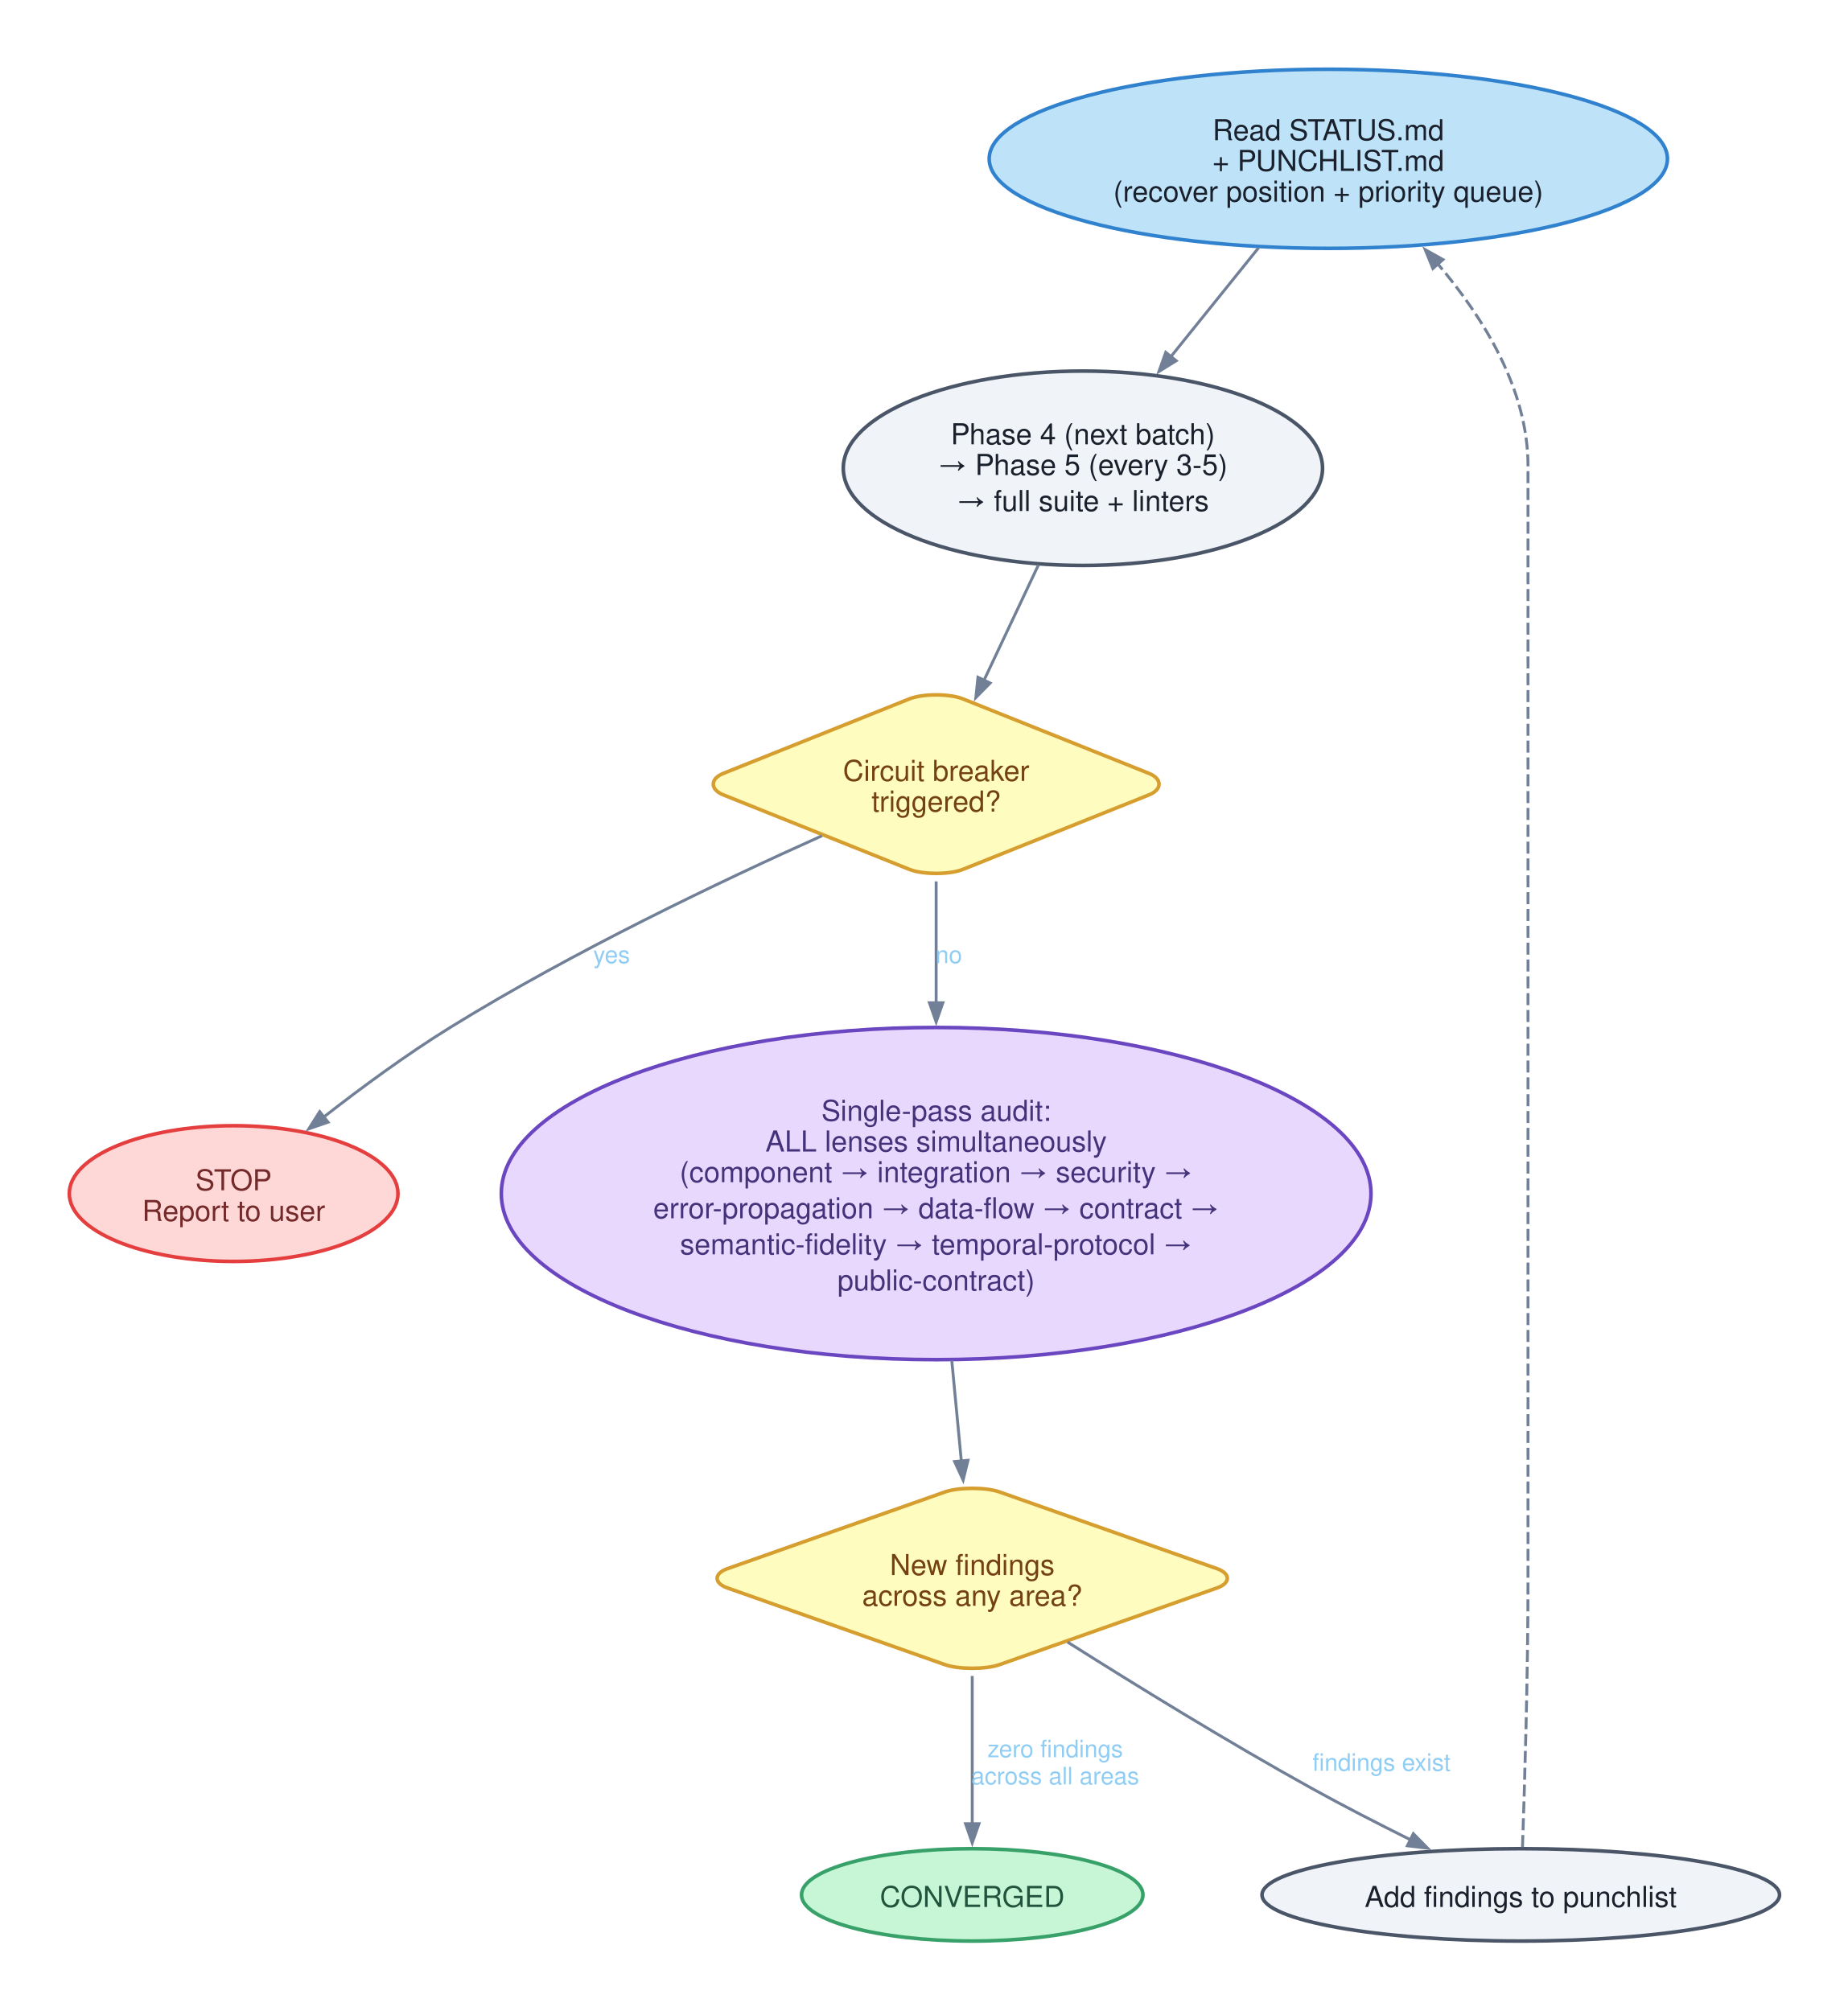
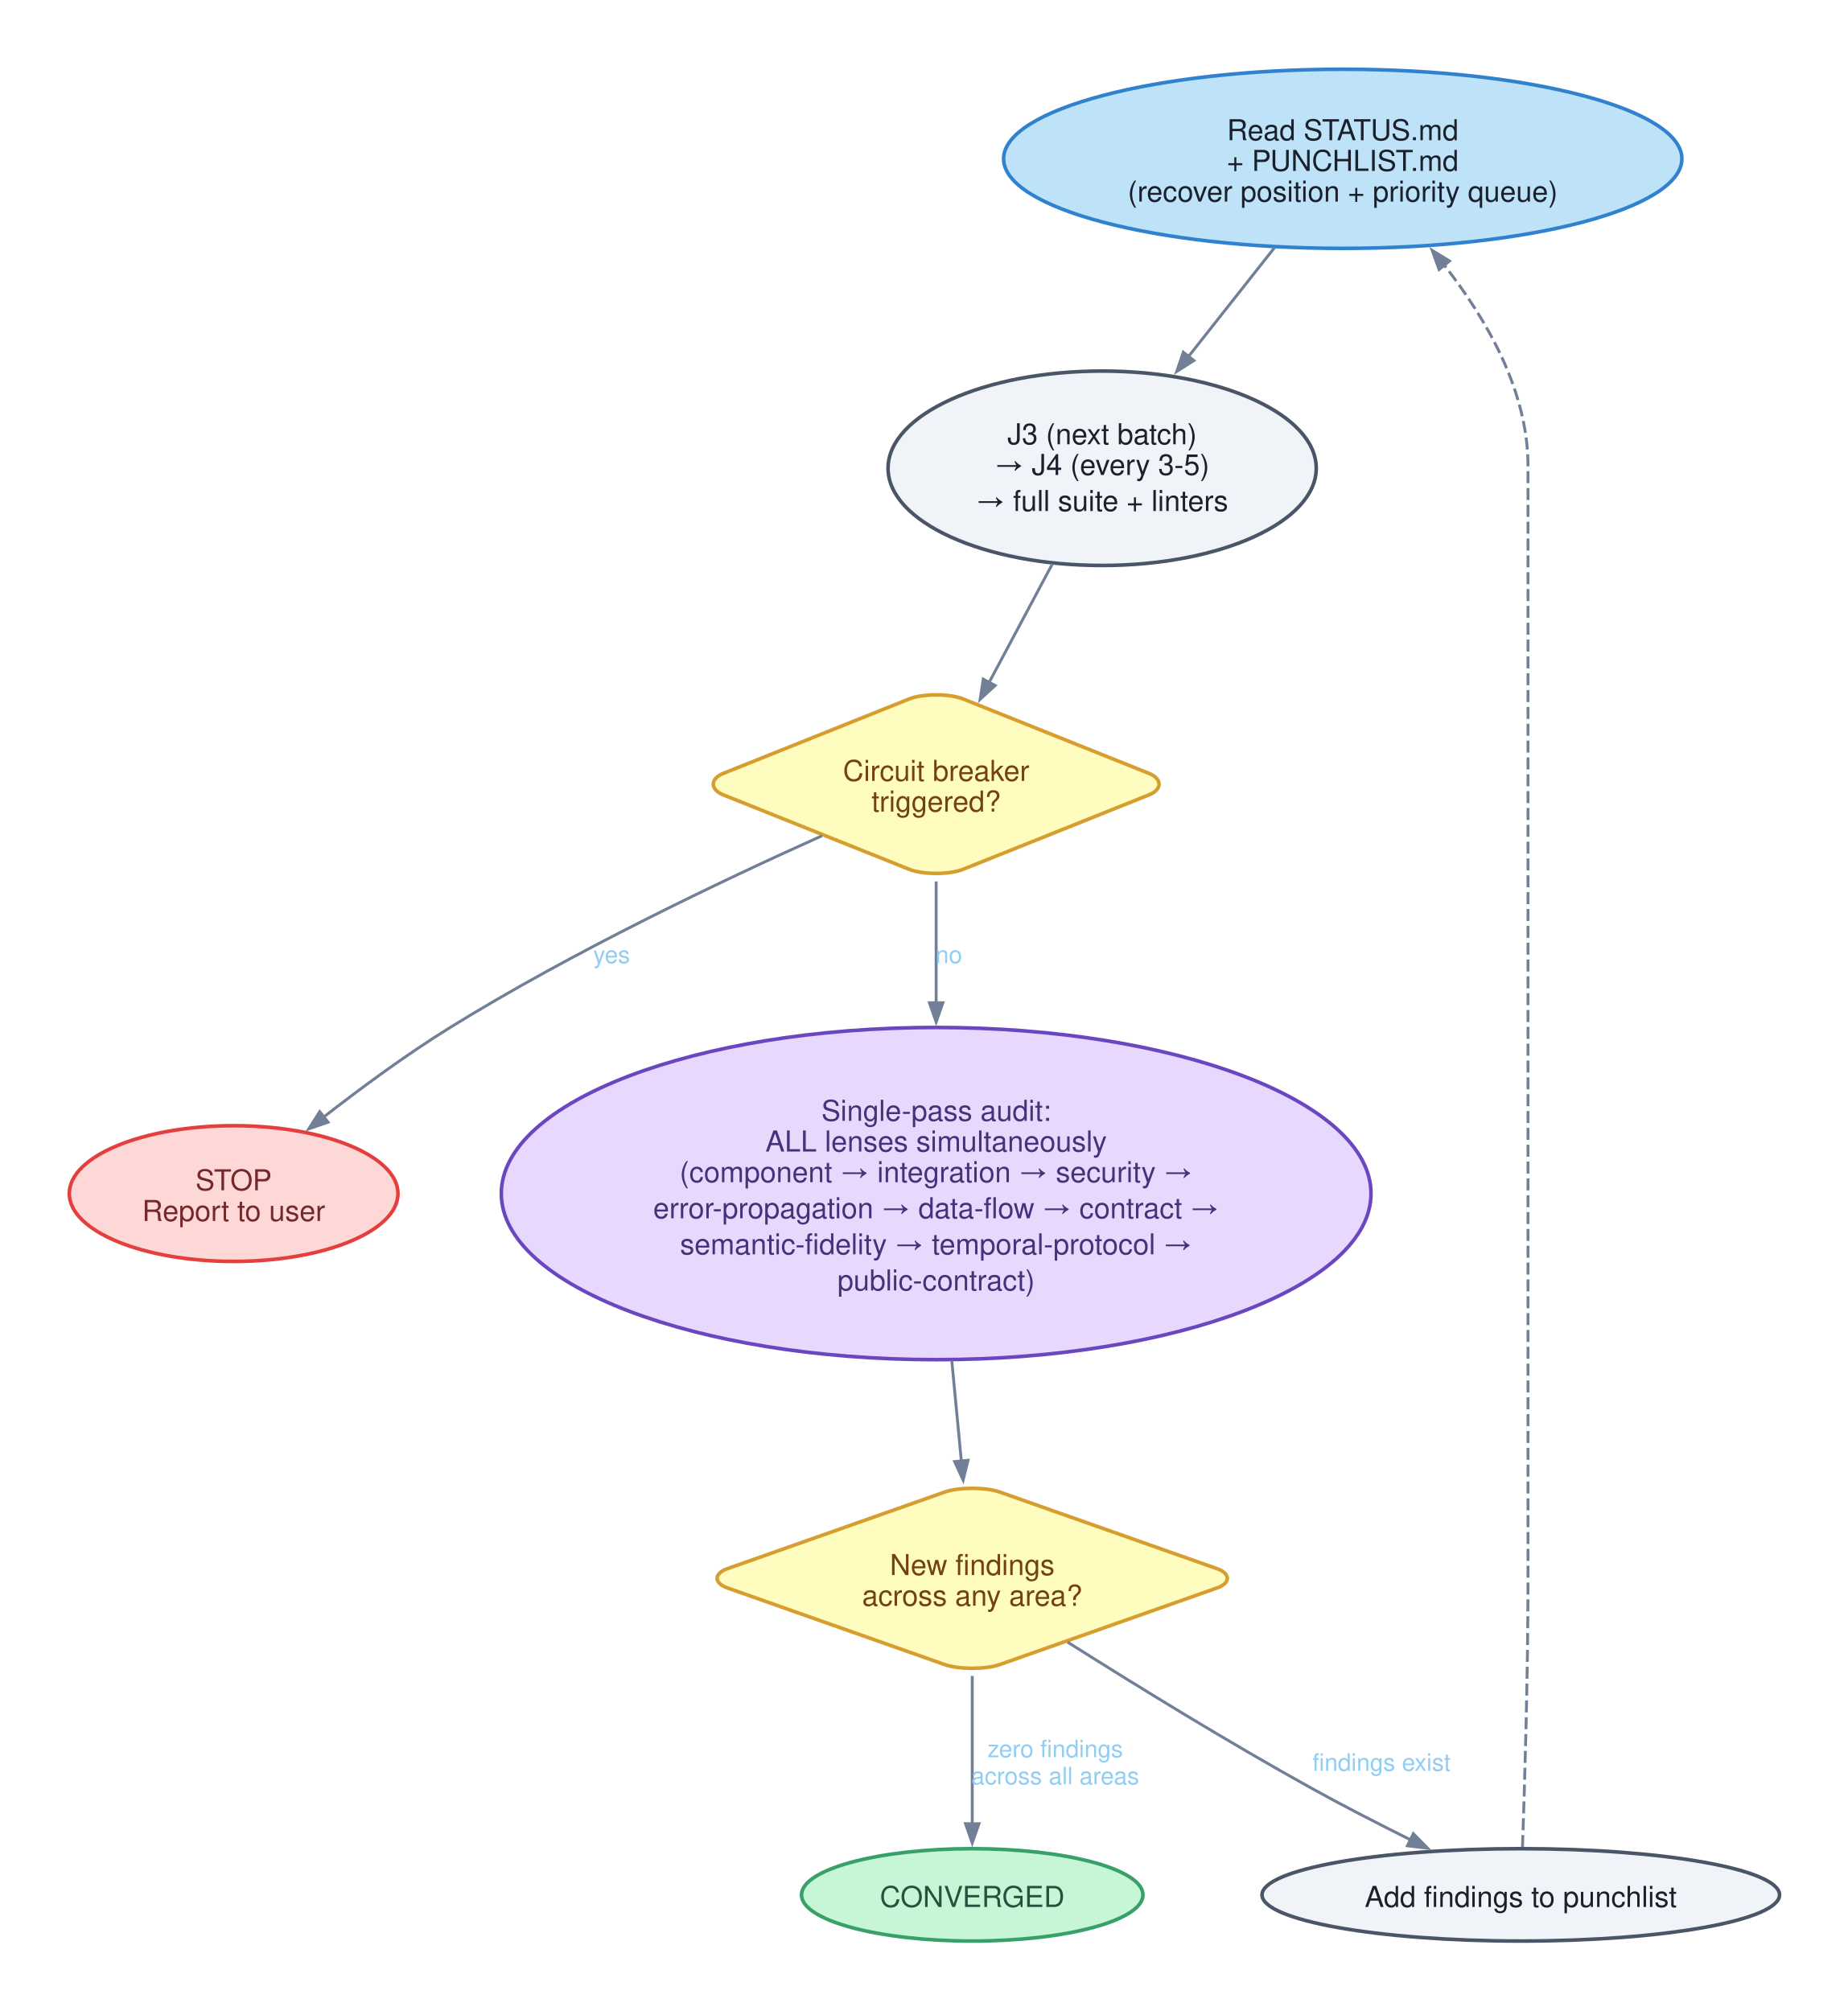
<svg xmlns="http://www.w3.org/2000/svg" width="768pt" height="836pt" viewBox="0.00 0.00 768.00 836.00">
  <g id="graph0" class="graph" transform="scale(1 1) rotate(0) translate(28.8 806.92)">
    <g id="node1" class="node">
-       <ellipse fill="#bee3f8" stroke="#3182ce" stroke-width="1.5" cx="523.31" cy="-740.9" rx="140.96" ry="37.23" />
-       <text xml:space="preserve" text-anchor="middle" x="523.31" y="-748.62" font-family="Helvetica,sans-Serif" font-size="12.00" fill="#1a202c">Read STATUS.md</text>
-       <text xml:space="preserve" text-anchor="middle" x="523.31" y="-735.87" font-family="Helvetica,sans-Serif" font-size="12.00" fill="#1a202c">+ PUNCHLIST.md</text>
-       <text xml:space="preserve" text-anchor="middle" x="523.31" y="-723.12" font-family="Helvetica,sans-Serif" font-size="12.00" fill="#1a202c">(recover position + priority queue)</text>
+       <ellipse fill="#bee3f8" stroke="#3182ce" stroke-width="1.5" cx="529.31" cy="-740.9" rx="140.96" ry="37.23" />
+       <text xml:space="preserve" text-anchor="middle" x="529.31" y="-748.62" font-family="Helvetica,sans-Serif" font-size="12.00" fill="#1a202c">Read STATUS.md</text>
+       <text xml:space="preserve" text-anchor="middle" x="529.31" y="-735.87" font-family="Helvetica,sans-Serif" font-size="12.00" fill="#1a202c">+ PUNCHLIST.md</text>
+       <text xml:space="preserve" text-anchor="middle" x="529.31" y="-723.12" font-family="Helvetica,sans-Serif" font-size="12.00" fill="#1a202c">(recover position + priority queue)</text>
    </g>
    <g id="node2" class="node">
-       <ellipse fill="#f0f4f8" stroke="#4a5568" stroke-width="1.5" cx="421.31" cy="-612.26" rx="99.6" ry="40.41" />
-       <text xml:space="preserve" text-anchor="middle" x="421.31" y="-622.23" font-family="Helvetica,sans-Serif" font-size="12.00" fill="#1a202c">Phase 4 (next batch)</text>
-       <text xml:space="preserve" text-anchor="middle" x="421.31" y="-609.48" font-family="Helvetica,sans-Serif" font-size="12.00" fill="#1a202c">→ Phase 5 (every 3-5)</text>
-       <text xml:space="preserve" text-anchor="middle" x="421.31" y="-594.48" font-family="Helvetica,sans-Serif" font-size="12.00" fill="#1a202c">→ full suite + linters</text>
+       <ellipse fill="#f0f4f8" stroke="#4a5568" stroke-width="1.5" cx="429.31" cy="-612.26" rx="88.99" ry="40.41" />
+       <text xml:space="preserve" text-anchor="middle" x="429.31" y="-622.23" font-family="Helvetica,sans-Serif" font-size="12.00" fill="#1a202c">J3 (next batch)</text>
+       <text xml:space="preserve" text-anchor="middle" x="429.31" y="-609.48" font-family="Helvetica,sans-Serif" font-size="12.00" fill="#1a202c">→ J4 (every 3-5)</text>
+       <text xml:space="preserve" text-anchor="middle" x="429.31" y="-594.48" font-family="Helvetica,sans-Serif" font-size="12.00" fill="#1a202c">→ full suite + linters</text>
    </g>
    <g id="edge1" class="edge">
-       <path fill="none" stroke="#718096" stroke-width="1.2" d="M494.35,-703.94C483.02,-689.87 469.88,-673.56 457.9,-658.69" />
-       <polygon fill="#718096" stroke="#718096" stroke-width="1.2" points="460.1,-656.95 452.9,-652.48 455.74,-660.46 460.1,-656.95" />
+       <path fill="none" stroke="#718096" stroke-width="1.2" d="M500.92,-703.94C489.81,-689.87 476.93,-673.56 465.18,-658.69" />
+       <polygon fill="#718096" stroke="#718096" stroke-width="1.2" points="467.44,-657.03 460.29,-652.49 463.05,-660.5 467.44,-657.03" />
    </g>
    <g id="node3" class="node">
      <path fill="#fefcbf" stroke="#d69e2e" stroke-width="1.5" d="M349.17,-516.38C349.17,-516.38 271.85,-485.41 271.85,-485.41 266.28,-483.18 266.28,-478.71 271.85,-476.48 271.85,-476.48 349.17,-445.51 349.17,-445.51 354.74,-443.28 365.88,-443.28 371.45,-445.51 371.45,-445.51 448.77,-476.48 448.77,-476.48 454.34,-478.71 454.34,-483.18 448.77,-485.41 448.77,-485.41 371.45,-516.38 371.45,-516.38 365.88,-518.61 354.74,-518.61 349.17,-516.38" />
      <text xml:space="preserve" text-anchor="middle" x="360.31" y="-482.29" font-family="Helvetica,sans-Serif" font-size="12.00" fill="#744210">Circuit breaker</text>
      <text xml:space="preserve" text-anchor="middle" x="360.31" y="-469.54" font-family="Helvetica,sans-Serif" font-size="12.00" fill="#744210">triggered?</text>
    </g>
    <g id="edge2" class="edge">
-       <path fill="none" stroke="#718096" stroke-width="1.2" d="M402.84,-572.11C395.69,-556.94 387.48,-539.55 380.2,-524.12" />
-       <polygon fill="#718096" stroke="#718096" stroke-width="1.2" points="382.75,-522.97 376.81,-516.93 377.69,-525.36 382.75,-522.97" />
+       <path fill="none" stroke="#718096" stroke-width="1.2" d="M408.6,-572.46C400.3,-556.89 390.71,-538.93 382.28,-523.13" />
+       <polygon fill="#718096" stroke="#718096" stroke-width="1.2" points="384.83,-521.95 378.59,-516.21 379.89,-524.58 384.83,-521.95" />
    </g>
    <g id="node4" class="node">
      <ellipse fill="#fed7d7" stroke="#e53e3e" stroke-width="1.5" cx="68.31" cy="-310.74" rx="68.31" ry="28.21" />
      <text xml:space="preserve" text-anchor="middle" x="68.31" y="-312.09" font-family="Helvetica,sans-Serif" font-size="12.00" fill="#742a2a">STOP</text>
      <text xml:space="preserve" text-anchor="middle" x="68.31" y="-299.34" font-family="Helvetica,sans-Serif" font-size="12.00" fill="#742a2a">Report to user</text>
    </g>
    <g id="edge3" class="edge">
      <path fill="none" stroke="#718096" stroke-width="1.2" d="M312.85,-459.47C271.04,-440.72 209.08,-411.19 158.31,-379.79 140.27,-368.64 121.39,-354.74 105.6,-342.43" />
      <polygon fill="#718096" stroke="#718096" stroke-width="1.2" points="107.56,-340.41 99.55,-337.65 104.09,-344.8 107.56,-340.41" />
      <text xml:space="preserve" text-anchor="middle" x="225.43" y="-406.54" font-family="Helvetica,sans-Serif" font-size="10.00" fill="#90cdf4">yes</text>
    </g>
    <g id="node5" class="node">
      <ellipse fill="#e9d8fd" stroke="#6b46c1" stroke-width="1.5" cx="360.31" cy="-310.74" rx="180.74" ry="69.05" />
      <text xml:space="preserve" text-anchor="middle" x="360.31" y="-340.97" font-family="Helvetica,sans-Serif" font-size="12.00" fill="#44337a">Single-pass audit:</text>
      <text xml:space="preserve" text-anchor="middle" x="360.31" y="-328.22" font-family="Helvetica,sans-Serif" font-size="12.00" fill="#44337a">ALL lenses simultaneously</text>
      <text xml:space="preserve" text-anchor="middle" x="360.31" y="-315.47" font-family="Helvetica,sans-Serif" font-size="12.00" fill="#44337a">(component → integration → security →</text>
      <text xml:space="preserve" text-anchor="middle" x="360.31" y="-300.47" font-family="Helvetica,sans-Serif" font-size="12.00" fill="#44337a">error-propagation → data-flow → contract →</text>
      <text xml:space="preserve" text-anchor="middle" x="360.31" y="-285.47" font-family="Helvetica,sans-Serif" font-size="12.00" fill="#44337a">semantic-fidelity → temporal-protocol →</text>
      <text xml:space="preserve" text-anchor="middle" x="360.31" y="-270.47" font-family="Helvetica,sans-Serif" font-size="12.00" fill="#44337a">public-contract)</text>
    </g>
    <g id="edge4" class="edge">
      <path fill="none" stroke="#718096" stroke-width="1.2" d="M360.31,-440.51C360.31,-425.35 360.31,-407.47 360.31,-389.93" />
      <polygon fill="#718096" stroke="#718096" stroke-width="1.2" points="363.11,-390.06 360.31,-382.06 357.51,-390.06 363.11,-390.06" />
      <text xml:space="preserve" text-anchor="middle" x="365.56" y="-406.54" font-family="Helvetica,sans-Serif" font-size="10.00" fill="#90cdf4">no</text>
    </g>
    <g id="node6" class="node">
      <path fill="#fefcbf" stroke="#d69e2e" stroke-width="1.5" d="M363.99,-186.7C363.99,-186.7 273.52,-154.79 273.52,-154.79 267.86,-152.79 267.86,-148.8 273.52,-146.8 273.52,-146.8 363.99,-114.89 363.99,-114.89 369.65,-112.89 380.96,-112.89 386.62,-114.89 386.62,-114.89 477.09,-146.8 477.09,-146.8 482.75,-148.8 482.75,-152.79 477.09,-154.79 477.09,-154.79 386.62,-186.7 386.62,-186.7 380.96,-188.7 369.65,-188.7 363.99,-186.7" />
      <text xml:space="preserve" text-anchor="middle" x="375.31" y="-152.15" font-family="Helvetica,sans-Serif" font-size="12.00" fill="#744210">New findings</text>
      <text xml:space="preserve" text-anchor="middle" x="375.31" y="-139.4" font-family="Helvetica,sans-Serif" font-size="12.00" fill="#744210">across any area?</text>
    </g>
    <g id="edge5" class="edge">
      <path fill="none" stroke="#718096" stroke-width="1.2" d="M366.8,-241.38C368.14,-227.3 369.52,-212.76 370.77,-199.59" />
      <polygon fill="#718096" stroke="#718096" stroke-width="1.2" points="373.55,-199.86 371.52,-191.63 367.98,-199.33 373.55,-199.86" />
    </g>
    <g id="node7" class="node">
      <ellipse fill="#c6f6d5" stroke="#38a169" stroke-width="1.5" cx="375.31" cy="-19.2" rx="70.96" ry="19.2" />
      <text xml:space="preserve" text-anchor="middle" x="375.31" y="-14.17" font-family="Helvetica,sans-Serif" font-size="12.00" fill="#22543d">CONVERGED</text>
    </g>
    <g id="edge6" class="edge">
      <path fill="none" stroke="#718096" stroke-width="1.2" d="M375.31,-110.21C375.31,-90.33 375.31,-66.7 375.31,-48.64" />
      <polygon fill="#718096" stroke="#718096" stroke-width="1.2" points="378.11,-48.79 375.31,-40.79 372.51,-48.79 378.11,-48.79" />
      <text xml:space="preserve" text-anchor="middle" x="409.81" y="-76.4" font-family="Helvetica,sans-Serif" font-size="10.00" fill="#90cdf4">zero findings</text>
      <text xml:space="preserve" text-anchor="middle" x="409.81" y="-65.15" font-family="Helvetica,sans-Serif" font-size="10.00" fill="#90cdf4">across all areas</text>
    </g>
    <g id="node8" class="node">
      <ellipse fill="#f0f4f8" stroke="#4a5568" stroke-width="1.5" cx="603.31" cy="-19.2" rx="107.55" ry="19.2" />
      <text xml:space="preserve" text-anchor="middle" x="603.31" y="-14.17" font-family="Helvetica,sans-Serif" font-size="12.00" fill="#1a202c">Add findings to punchlist</text>
    </g>
    <g id="edge7" class="edge">
      <path fill="none" stroke="#718096" stroke-width="1.2" d="M414.94,-124.28C442.96,-106.55 481.6,-82.74 516.56,-63.4 529.72,-56.11 544.27,-48.65 557.63,-42.01" />
      <polygon fill="#718096" stroke="#718096" stroke-width="1.2" points="558.65,-44.64 564.59,-38.59 556.17,-39.61 558.65,-44.64" />
      <text xml:space="preserve" text-anchor="middle" x="545.43" y="-70.77" font-family="Helvetica,sans-Serif" font-size="10.00" fill="#90cdf4">findings exist</text>
    </g>
    <g id="edge8" class="edge">
-       <path fill="none" stroke="#718096" stroke-width="1.2" stroke-dasharray="5,2" d="M604.02,-39.08C604.9,-64.31 606.31,-110.41 606.31,-149.8 606.31,-613.26 606.31,-613.26 606.31,-613.26 606.31,-644.8 588.07,-674.6 568.69,-697.36" />
-       <polygon fill="#718096" stroke="#718096" stroke-width="1.2" points="566.78,-695.29 563.58,-703.14 570.98,-699 566.78,-695.29" />
+       <path fill="none" stroke="#718096" stroke-width="1.2" stroke-dasharray="5,2" d="M604.02,-39.08C604.9,-64.31 606.31,-110.41 606.31,-149.8 606.31,-613.26 606.31,-613.26 606.31,-613.26 606.31,-644.12 589.4,-673.86 571.44,-696.76" />
+       <polygon fill="#718096" stroke="#718096" stroke-width="1.2" points="569.36,-694.87 566.47,-702.84 573.7,-698.41 569.36,-694.87" />
    </g>
  </g>
</svg>
